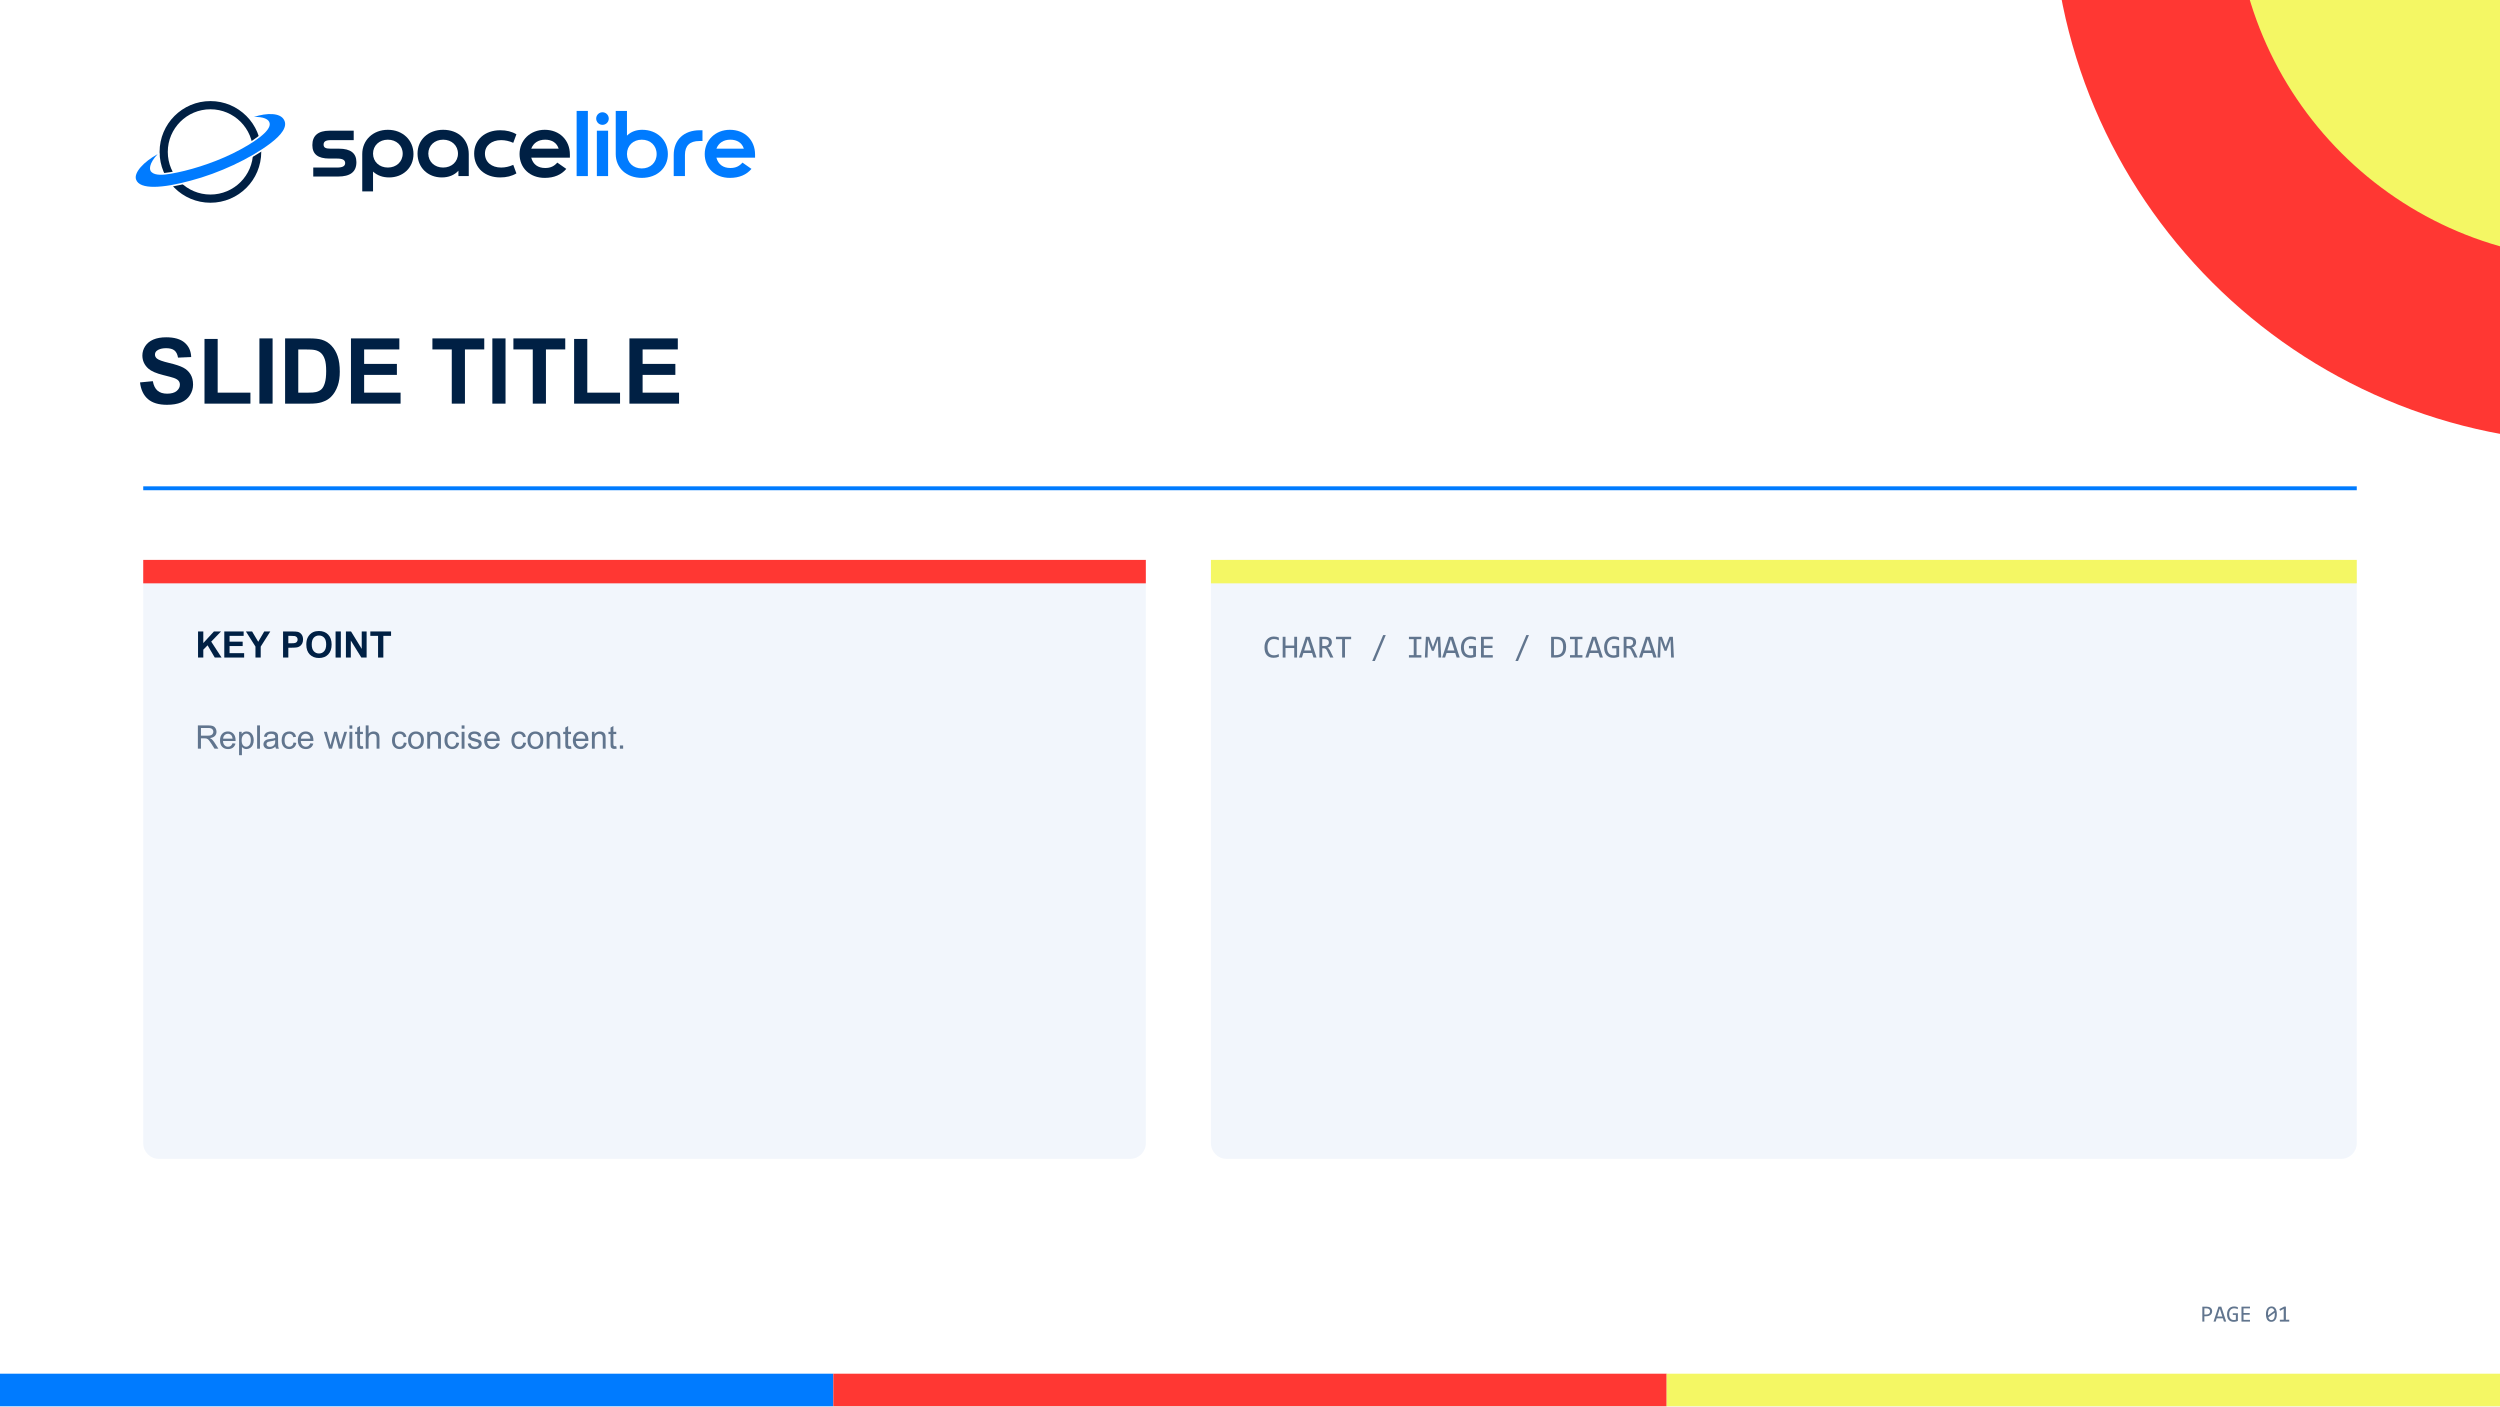
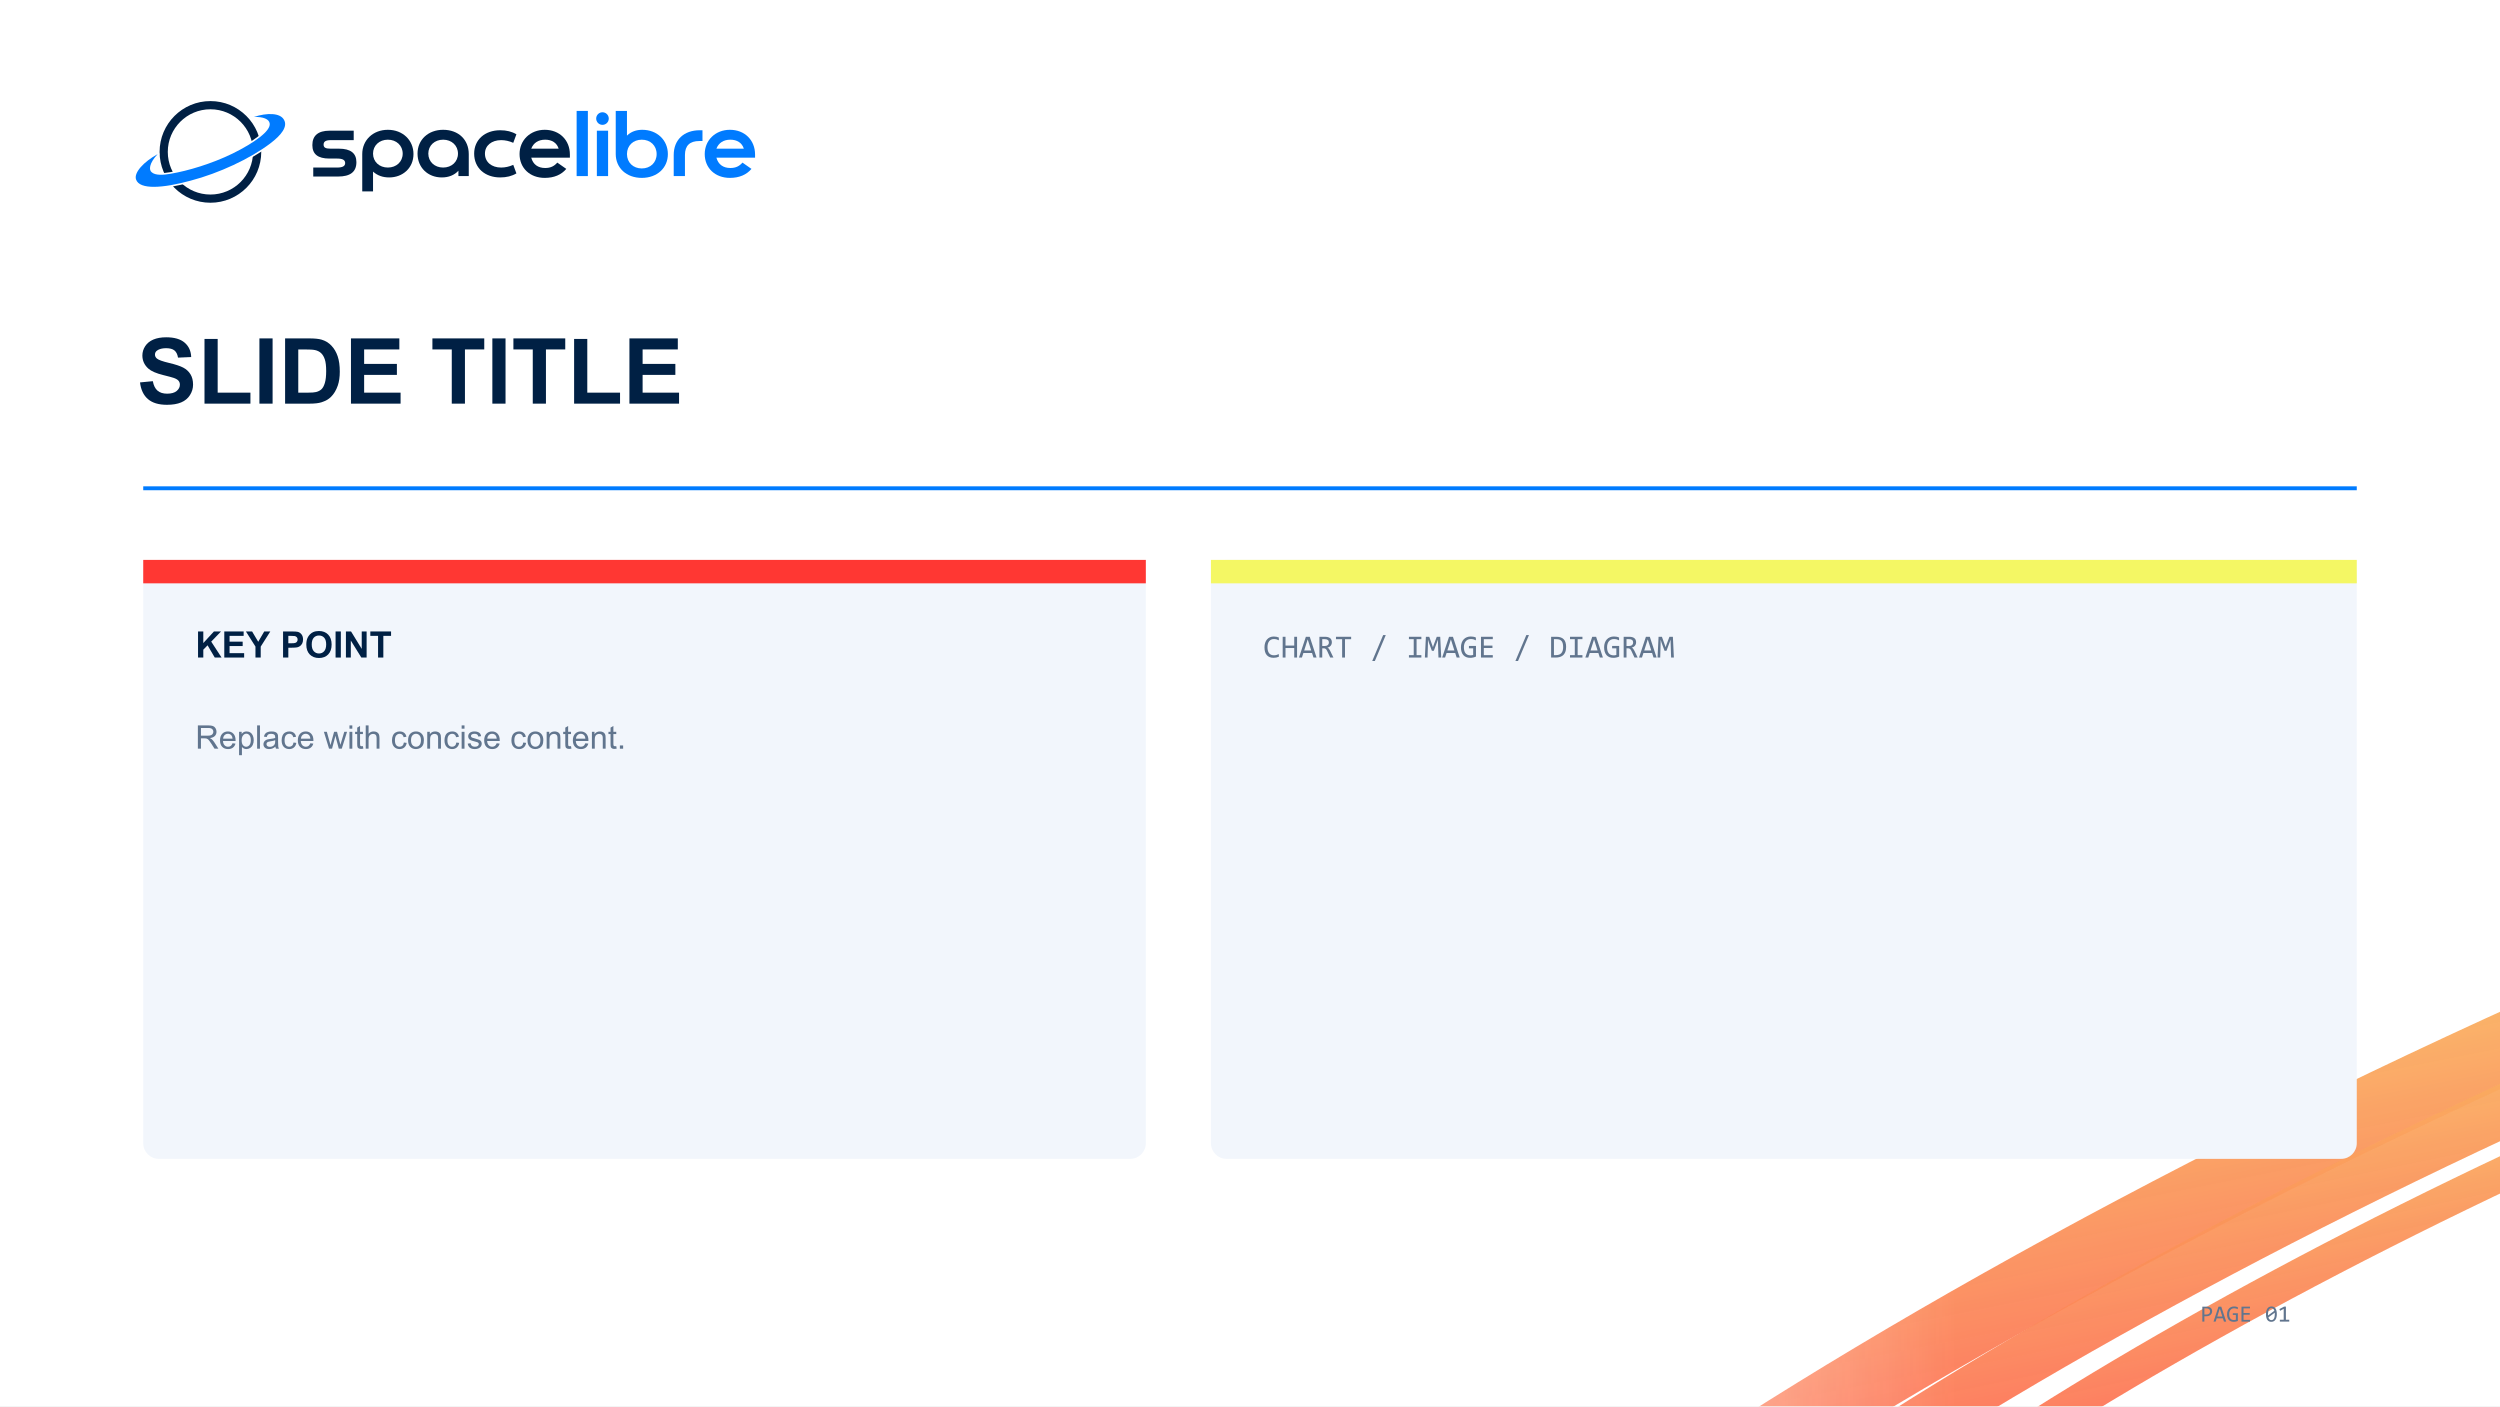
<svg xmlns="http://www.w3.org/2000/svg" width="1920" height="1080" viewBox="0 0 1920 1080" role="img">
  <rect x="0" y="0" width="1920" height="1080" rx="0" fill="#ffffff" />
-   <g id="application-color-system" data-application-colors="primary secondary accent">
-     <circle fill="#FF3733" data-color-role="secondary" cx="1996.8" cy="-81.0" r="421.2" />
-     <circle fill="#F4F764" data-color-role="accent" cx="1996.8" cy="-81.0" r="280.8" />
-     <rect fill="#007BFF" data-color-role="primary" x="0.0" y="1055.0" width="640.0" height="25" />
-     <rect fill="#FF3733" data-color-role="secondary" x="640.0" y="1055.0" width="640.0" height="25" />
-     <rect fill="#F4F764" data-color-role="accent" x="1280.0" y="1055.0" width="640.0" height="25" />
+   <g id="application-color-system" mask="url(#flow-presentation-content-1920x1080-mask)" data-composition="continuous-feathered" opacity=".90">
+     <ellipse cx="2092.8" cy="1036.8" rx="1267.2" ry="280.8" fill="none" stroke="url(#flow-presentation-content-1920x1080)" stroke-width="54.0" transform="rotate(-24 2092.8 1036.8)" stroke-linecap="round" />
+     <ellipse cx="2092.8" cy="1036.8" rx="1084.8" ry="237.6" fill="none" stroke="url(#flow-presentation-content-1920x1080)" stroke-width="39.96" transform="rotate(-24 2092.8 1036.8)" stroke-linecap="round" />
+     <ellipse cx="2092.8" cy="1036.8" rx="902.4" ry="194.4" fill="none" stroke="url(#flow-presentation-content-1920x1080)" stroke-width="25.92" transform="rotate(-24 2092.8 1036.8)" stroke-linecap="round" />
  </g>
  <g transform="translate(85 60) scale(0.6296296)" opacity="1">
    <defs>
      <mask id="l90-occlusion" maskUnits="userSpaceOnUse" x="450" y="180" width="650" height="450" style="mask-type:luminance">
        <rect x="450" y="180" width="650" height="450" fill="white" />
        <path d="M581.927 413.073 C549.927 447.073 548.927 472.073 560.927 480.073 C573.927 491.073 600.927 490.073 628.927 485.073 C693.927 474.073 779.927 448.073 855.927 411.073 C936.927 371.073 995.927 328.073 991.927 301.073 C989.927 285.073 968.927 276.073 933.927 277.073 C982.927 261.073 1029.927 262.073 1043.927 287.073 C1058.927 312.073 1034.927 343.073 993.927 374.073 C919.927 430.073 805.927 483.073 702.927 510.073 C600.927 538.073 515.927 544.073 502.927 506.073 C493.927 481.073 530.927 441.073 581.927 413.073 Z" fill="black" stroke="black" stroke-width="12" stroke-linejoin="round" />
      </mask>
    </defs>
    <g transform="translate(28 28) scale(.333333) translate(-494 -219)">
      <circle cx="775" cy="405" r="171" fill="none" stroke="#002044" stroke-width="30" mask="url(#l90-occlusion)" data-stroke-role="planet" />
      <path d="M581.927 413.073 C549.927 447.073 548.927 472.073 560.927 480.073 C573.927 491.073 600.927 490.073 628.927 485.073 C693.927 474.073 779.927 448.073 855.927 411.073 C936.927 371.073 995.927 328.073 991.927 301.073 C989.927 285.073 968.927 276.073 933.927 277.073 C982.927 261.073 1029.927 262.073 1043.927 287.073 C1058.927 312.073 1034.927 343.073 993.927 374.073 C919.927 430.073 805.927 483.073 702.927 510.073 C600.927 538.073 515.927 544.073 502.927 506.073 C493.927 481.073 530.927 441.073 581.927 413.073 Z" fill="#007bff" />
    </g>
    <g transform="translate(246 40) scale(.548223) translate(-275 -643)">
      <path d="M367 687 L313 687 C288 687 275 698 275 719 C275 739 287 749 313 749 L330 749 C342 749 348 752 348 759 C348 766 342 769 330 769 L277 769 L277 789 L332 789 C359 789 373 779 373 757 C373 737 360 727 334 727 L316 727 C305 727 300 725 300 718 C300 711 305 708 316 708 L367 708 Z" fill="#002044" />
      <path d="M386 822 L386 739 C386 708 410 685 443 685 C476 685 500 708 500 739 C500 770 476 791 446 791 C432 791 420 787 410 778 L410 822 Z M443 707 C424 707 410 720 410 738 C410 756 424 769 443 769 C462 769 476 756 476 738 C476 720 462 707 443 707 Z" fill="#002044" fill-rule="evenodd" />
      <path d="M623 788 L600 788 L600 776 C591 786 578 791 563 791 C532 791 509 769 509 738 C509 707 533 685 566 685 C600 685 623 707 623 739 Z M566 707 C547 707 533 720 533 738 C533 756 547 769 566 769 C585 769 599 756 599 738 C599 720 585 707 566 707 Z" fill="#002044" fill-rule="evenodd" />
      <path d="M729 695 L722 714 C713 710 704 708 695 708 C674 708 659 720 659 738 C659 757 674 769 695 769 C704 769 713 767 722 763 L729 782 C719 788 707 791 693 791 C659 791 635 770 635 738 C635 707 659 686 693 686 C707 686 719 689 729 695 Z" fill="#002044" />
      <path d="M848 747 L762 747 C766 762 777 770 793 770 C805 770 813 766 820 758 L840 772 C829 785 813 792 792 792 C759 792 736 770 736 739 C736 708 760 685 792 685 C825 685 848 708 848 740 Z M762 727 L823 727 C819 714 808 707 793 707 C778 707 767 714 762 727 Z" fill="#002044" fill-rule="evenodd" />
      <path d="M863 643 L888 643 L888 788 L863 788 Z M908 687 L933 687 L933 788 L908 788 Z" fill="#007bff" />
      <path d="M934.5 660 C934.5 667.732 928.232 674 920.5 674 C912.768 674 906.5 667.732 906.5 660 C906.5 652.268 912.768 646 920.5 646 C928.232 646 934.5 652.268 934.5 660 Z" fill="#007bff" />
      <path d="M950 643 L975 643 L975 698 C984 689 996 685 1009 685 C1042 685 1066 708 1066 739 C1066 770 1042 792 1008 792 C974 792 950 770 950 739 Z M1008 707 C989 707 975 720 975 739 C975 758 989 771 1008 771 C1027 771 1041 758 1041 739 C1041 720 1027 707 1008 707 Z" fill="#007bff" fill-rule="evenodd" />
      <path d="M1079 788 L1079 741 C1079 707 1102 686 1137 686 L1143 686 L1143 710 L1136 710 C1115 710 1104 720 1104 741 L1104 788 Z" fill="#007bff" />
      <path d="M1260 747 L1174 747 C1178 762 1189 770 1205 770 C1217 770 1225 766 1232 758 L1252 772 C1241 785 1225 792 1204 792 C1171 792 1148 770 1148 739 C1148 708 1172 685 1204 685 C1237 685 1260 708 1260 740 Z M1174 727 L1235 727 C1231 714 1220 707 1205 707 C1190 707 1179 714 1174 727 Z" fill="#007bff" fill-rule="evenodd" />
    </g>
  </g>
  <g aria-label="SLIDE TITLE" fill="#002044" transform="translate(105 310) scale(0.03417969 -0.03417969)">
    <path d="M74 477 362 505Q388 360 467.5 292.0Q547 224 682 224Q825 224 897.5 284.5Q970 345 970 426Q970 478 939.5 514.5Q909 551 833 578Q781 596 596 642Q358 701 262 787Q127 908 127 1082Q127 1194 190.5 1291.5Q254 1389 373.5 1440.0Q493 1491 662 1491Q938 1491 1077.5 1370.0Q1217 1249 1224 1047L928 1034Q909 1147 846.5 1196.5Q784 1246 659 1246Q530 1246 457 1193Q410 1159 410 1102Q410 1050 454 1013Q510 966 726.0 915.0Q942 864 1045.5 809.5Q1149 755 1207.5 660.5Q1266 566 1266 427Q1266 301 1196.0 191.0Q1126 81 998.0 27.5Q870 -26 679 -26Q401 -26 252.0 102.5Q103 231 74 477Z" transform="translate(0.000 0)" />
    <path d="M157 0V1454H453V247H1189V0Z" transform="translate(1366.000 0)" />
    <path d="M140 0V1466H436V0Z" transform="translate(2617.000 0)" />
    <path d="M148 1466H689Q872 1466 968 1438Q1097 1400 1189.0 1303.0Q1281 1206 1329.0 1065.5Q1377 925 1377 719Q1377 538 1332 407Q1277 247 1175 148Q1098 73 967 31Q869 0 705 0H148ZM444 1218V247H665Q789 247 844 261Q916 279 963.5 322.0Q1011 365 1041.0 463.5Q1071 562 1071 732Q1071 902 1041.0 993.0Q1011 1084 957.0 1135.0Q903 1186 820 1204Q758 1218 577 1218Z" transform="translate(3186.000 0)" />
    <path d="M149 0V1466H1236V1218H445V893H1181V646H445V247H1264V0Z" transform="translate(4665.000 0)" />
    <path d="M479 0V1218H44V1466H1209V1218H775V0Z" transform="translate(6600.000 0)" />
    <path d="M140 0V1466H436V0Z" transform="translate(7851.000 0)" />
    <path d="M479 0V1218H44V1466H1209V1218H775V0Z" transform="translate(8420.000 0)" />
    <path d="M157 0V1454H453V247H1189V0Z" transform="translate(9671.000 0)" />
    <path d="M149 0V1466H1236V1218H445V893H1181V646H445V247H1264V0Z" transform="translate(10922.000 0)" />
  </g>
  <path d="M110 375L1810 375" fill="none" stroke="#007BFF" stroke-width="3" />
  <rect x="110" y="430" width="770" height="460" rx="12" fill="#F2F6FC" />
  <rect fill="#FF3733" data-color-role="secondary" x="110" y="430" width="770" height="18" />
  <rect x="930" y="430" width="880" height="460" rx="12" fill="#F2F6FC" />
  <rect fill="#F4F764" data-color-role="accent" x="930" y="430" width="880" height="18" />
  <g aria-label="KEY POINT" fill="#002044" transform="translate(150 505) scale(0.01367188 -0.01367188)">
    <path d="M153 0V1466H449V815L1047 1466H1445L893 895L1475 0H1092L689 688L449 443V0Z" transform="translate(0.000 0)" />
    <path d="M149 0V1466H1236V1218H445V893H1181V646H445V247H1264V0Z" transform="translate(1479.000 0)" />
    <path d="M534 0V617L-3 1466H344L689 886L1027 1466H1368L829 615V0Z" transform="translate(2845.000 0)" />
    <path d="M149 0V1466H624Q894 1466 976 1444Q1102 1411 1187.0 1300.5Q1272 1190 1272 1015Q1272 880 1223.0 788.0Q1174 696 1098.5 643.5Q1023 591 945 574Q839 553 638 553H445V0ZM445 1218V802H607Q782 802 841.0 825.0Q900 848 933.5 897.0Q967 946 967 1011Q967 1091 920.0 1143.0Q873 1195 801 1208Q748 1218 588 1218Z" transform="translate(4780.000 0)" />
    <path d="M89 724Q89 948 156 1100Q206 1212 292.5 1301.0Q379 1390 482 1433Q619 1491 798 1491Q1122 1491 1316.5 1290.0Q1511 1089 1511 731Q1511 376 1318.0 175.5Q1125 -25 802 -25Q475 -25 282.0 174.5Q89 374 89 724ZM394 734Q394 485 509.0 356.5Q624 228 801 228Q978 228 1091.5 355.5Q1205 483 1205 738Q1205 990 1094.5 1114.0Q984 1238 801 1238Q618 1238 506.0 1112.5Q394 987 394 734Z" transform="translate(6146.000 0)" />
    <path d="M140 0V1466H436V0Z" transform="translate(7739.000 0)" />
    <path d="M152 0V1466H440L1040 487V1466H1315V0H1018L427 956V0Z" transform="translate(8308.000 0)" />
    <path d="M479 0V1218H44V1466H1209V1218H775V0Z" transform="translate(9787.000 0)" />
  </g>
  <g aria-label="Replace with concise content." fill="#61758E" transform="translate(150 575) scale(0.01220703 -0.01220703)">
    <path d="M161 0V1466H811Q1007 1466 1109.0 1426.5Q1211 1387 1272.0 1287.0Q1333 1187 1333 1066Q1333 910 1232.0 803.0Q1131 696 920 667Q997 630 1037 594Q1122 516 1198 399L1453 0H1209L1015 305Q930 437 875.0 507.0Q820 577 776.5 605.0Q733 633 688 644Q655 651 580 651H355V0ZM355 819H772Q905 819 980.0 846.5Q1055 874 1094.0 934.5Q1133 995 1133 1066Q1133 1170 1057.5 1237.0Q982 1304 819 1304H355Z" transform="translate(0.000 0)" />
    <path d="M862 342 1048 319Q1004 156 885.0 66.0Q766 -24 581 -24Q348 -24 211.5 119.5Q75 263 75 522Q75 790 213.0 938.0Q351 1086 571 1086Q784 1086 919.0 941.0Q1054 796 1054 533Q1054 517 1053 485H261Q271 310 360.0 217.0Q449 124 582 124Q681 124 751.0 176.0Q821 228 862 342ZM271 633H864Q852 767 796 834Q710 938 573 938Q449 938 364.5 855.0Q280 772 271 633Z" transform="translate(1479.000 0)" />
    <path d="M135 -407V1062H299V924Q357 1005 430.0 1045.5Q503 1086 607 1086Q743 1086 847.0 1016.0Q951 946 1004.0 818.5Q1057 691 1057 539Q1057 376 998.5 245.5Q940 115 828.5 45.5Q717 -24 594 -24Q504 -24 432.5 14.0Q361 52 315 110V-407ZM298 525Q298 320 381.0 222.0Q464 124 582 124Q702 124 787.5 225.5Q873 327 873 540Q873 743 789.5 844.0Q706 945 590 945Q475 945 386.5 837.5Q298 730 298 525Z" transform="translate(2618.000 0)" />
    <path d="M131 0V1466H311V0Z" transform="translate(3757.000 0)" />
    <path d="M828 131Q728 46 635.5 11.0Q543 -24 437 -24Q262 -24 168.0 61.5Q74 147 74 280Q74 358 109.5 422.5Q145 487 202.5 526.0Q260 565 332 585Q385 599 492 612Q710 638 813 674Q814 711 814 721Q814 831 763 876Q694 937 558 937Q431 937 370.5 892.5Q310 848 281 735L105 759Q129 872 184.0 941.5Q239 1011 343.0 1048.5Q447 1086 584 1086Q720 1086 805.0 1054.0Q890 1022 930.0 973.5Q970 925 986 851Q995 805 995 685V445Q995 194 1006.5 127.5Q1018 61 1052 0H864Q836 56 828 131ZM813 533Q715 493 519 465Q408 449 362.0 429.0Q316 409 291.0 370.5Q266 332 266 285Q266 213 320.5 165.0Q375 117 480 117Q584 117 665.0 162.5Q746 208 784 287Q813 348 813 467Z" transform="translate(4212.000 0)" />
    <path d="M828 389 1005 366Q976 183 856.5 79.5Q737 -24 563 -24Q345 -24 212.5 118.5Q80 261 80 527Q80 699 137.0 828.0Q194 957 310.5 1021.5Q427 1086 564 1086Q737 1086 847.0 998.5Q957 911 988 750L813 723Q788 830 724.5 884.0Q661 938 571 938Q435 938 350.0 840.5Q265 743 265 532Q265 318 347.0 221.0Q429 124 561 124Q667 124 738.0 189.0Q809 254 828 389Z" transform="translate(5351.000 0)" />
    <path d="M862 342 1048 319Q1004 156 885.0 66.0Q766 -24 581 -24Q348 -24 211.5 119.5Q75 263 75 522Q75 790 213.0 938.0Q351 1086 571 1086Q784 1086 919.0 941.0Q1054 796 1054 533Q1054 517 1053 485H261Q271 310 360.0 217.0Q449 124 582 124Q681 124 751.0 176.0Q821 228 862 342ZM271 633H864Q852 767 796 834Q710 938 573 938Q449 938 364.5 855.0Q280 772 271 633Z" transform="translate(6375.000 0)" />
    <path d="M331 0 6 1062H192L361 449L424 221Q428 238 479 440L648 1062H833L992 446L1045 243L1106 448L1288 1062H1463L1131 0H944L775 636L734 817L519 0Z" transform="translate(8083.000 0)" />
    <path d="M136 1259V1466H316V1259ZM136 0V1062H316V0Z" transform="translate(9562.000 0)" />
    <path d="M528 161 554 2Q478 -14 418 -14Q320 -14 266.0 17.0Q212 48 190.0 98.5Q168 149 168 311V922H36V1062H168V1325L347 1433V1062H528V922H347V301Q347 224 356.5 202.0Q366 180 387.5 167.0Q409 154 449 154Q479 154 528 161Z" transform="translate(10017.000 0)" />
    <path d="M135 0V1466H315V940Q441 1086 633 1086Q751 1086 838.0 1039.5Q925 993 962.5 911.0Q1000 829 1000 673V0H820V673Q820 808 761.5 869.5Q703 931 596 931Q516 931 445.5 889.5Q375 848 345.0 777.0Q315 706 315 581V0Z" transform="translate(10586.000 0)" />
    <path d="M828 389 1005 366Q976 183 856.5 79.5Q737 -24 563 -24Q345 -24 212.5 118.5Q80 261 80 527Q80 699 137.0 828.0Q194 957 310.5 1021.5Q427 1086 564 1086Q737 1086 847.0 998.5Q957 911 988 750L813 723Q788 830 724.5 884.0Q661 938 571 938Q435 938 350.0 840.5Q265 743 265 532Q265 318 347.0 221.0Q429 124 561 124Q667 124 738.0 189.0Q809 254 828 389Z" transform="translate(12294.000 0)" />
    <path d="M68 531Q68 826 232 968Q369 1086 566 1086Q785 1086 924.0 942.5Q1063 799 1063 546Q1063 341 1001.5 223.5Q940 106 822.5 41.0Q705 -24 566 -24Q343 -24 205.5 119.0Q68 262 68 531ZM253 531Q253 327 342.0 225.5Q431 124 566 124Q700 124 789.0 226.0Q878 328 878 537Q878 734 788.5 835.5Q699 937 566 937Q431 937 342.0 836.0Q253 735 253 531Z" transform="translate(13318.000 0)" />
    <path d="M135 0V1062H297V911Q414 1086 635 1086Q731 1086 811.5 1051.5Q892 1017 932.0 961.0Q972 905 988 828Q998 778 998 653V0H818V646Q818 756 797.0 810.5Q776 865 722.5 897.5Q669 930 597 930Q482 930 398.5 857.0Q315 784 315 580V0Z" transform="translate(14457.000 0)" />
    <path d="M828 389 1005 366Q976 183 856.5 79.5Q737 -24 563 -24Q345 -24 212.5 118.5Q80 261 80 527Q80 699 137.0 828.0Q194 957 310.5 1021.5Q427 1086 564 1086Q737 1086 847.0 998.5Q957 911 988 750L813 723Q788 830 724.5 884.0Q661 938 571 938Q435 938 350.0 840.5Q265 743 265 532Q265 318 347.0 221.0Q429 124 561 124Q667 124 738.0 189.0Q809 254 828 389Z" transform="translate(15596.000 0)" />
    <path d="M136 1259V1466H316V1259ZM136 0V1062H316V0Z" transform="translate(16620.000 0)" />
    <path d="M63 317 241 345Q256 238 324.5 181.0Q393 124 516 124Q640 124 700.0 174.5Q760 225 760 293Q760 354 707 389Q670 413 523 450Q325 500 248.5 536.5Q172 573 132.5 637.5Q93 702 93 780Q93 851 125.5 911.5Q158 972 214 1012Q256 1043 328.5 1064.5Q401 1086 484 1086Q609 1086 703.5 1050.0Q798 1014 843.0 952.5Q888 891 905 788L729 764Q717 846 659.5 892.0Q602 938 497 938Q373 938 320.0 897.0Q267 856 267 801Q267 766 289 738Q311 709 358 690Q385 680 517 644Q708 593 783.5 560.5Q859 528 902.0 466.0Q945 404 945 312Q945 222 892.5 142.5Q840 63 741.0 19.5Q642 -24 517 -24Q310 -24 201.5 62.0Q93 148 63 317Z" transform="translate(17075.000 0)" />
    <path d="M862 342 1048 319Q1004 156 885.0 66.0Q766 -24 581 -24Q348 -24 211.5 119.5Q75 263 75 522Q75 790 213.0 938.0Q351 1086 571 1086Q784 1086 919.0 941.0Q1054 796 1054 533Q1054 517 1053 485H261Q271 310 360.0 217.0Q449 124 582 124Q681 124 751.0 176.0Q821 228 862 342ZM271 633H864Q852 767 796 834Q710 938 573 938Q449 938 364.5 855.0Q280 772 271 633Z" transform="translate(18099.000 0)" />
    <path d="M828 389 1005 366Q976 183 856.5 79.5Q737 -24 563 -24Q345 -24 212.5 118.5Q80 261 80 527Q80 699 137.0 828.0Q194 957 310.5 1021.5Q427 1086 564 1086Q737 1086 847.0 998.5Q957 911 988 750L813 723Q788 830 724.5 884.0Q661 938 571 938Q435 938 350.0 840.5Q265 743 265 532Q265 318 347.0 221.0Q429 124 561 124Q667 124 738.0 189.0Q809 254 828 389Z" transform="translate(19807.000 0)" />
    <path d="M68 531Q68 826 232 968Q369 1086 566 1086Q785 1086 924.0 942.5Q1063 799 1063 546Q1063 341 1001.5 223.5Q940 106 822.5 41.0Q705 -24 566 -24Q343 -24 205.5 119.0Q68 262 68 531ZM253 531Q253 327 342.0 225.5Q431 124 566 124Q700 124 789.0 226.0Q878 328 878 537Q878 734 788.5 835.5Q699 937 566 937Q431 937 342.0 836.0Q253 735 253 531Z" transform="translate(20831.000 0)" />
    <path d="M135 0V1062H297V911Q414 1086 635 1086Q731 1086 811.5 1051.5Q892 1017 932.0 961.0Q972 905 988 828Q998 778 998 653V0H818V646Q818 756 797.0 810.5Q776 865 722.5 897.5Q669 930 597 930Q482 930 398.5 857.0Q315 784 315 580V0Z" transform="translate(21970.000 0)" />
    <path d="M528 161 554 2Q478 -14 418 -14Q320 -14 266.0 17.0Q212 48 190.0 98.5Q168 149 168 311V922H36V1062H168V1325L347 1433V1062H528V922H347V301Q347 224 356.5 202.0Q366 180 387.5 167.0Q409 154 449 154Q479 154 528 161Z" transform="translate(23109.000 0)" />
    <path d="M862 342 1048 319Q1004 156 885.0 66.0Q766 -24 581 -24Q348 -24 211.5 119.5Q75 263 75 522Q75 790 213.0 938.0Q351 1086 571 1086Q784 1086 919.0 941.0Q1054 796 1054 533Q1054 517 1053 485H261Q271 310 360.0 217.0Q449 124 582 124Q681 124 751.0 176.0Q821 228 862 342ZM271 633H864Q852 767 796 834Q710 938 573 938Q449 938 364.5 855.0Q280 772 271 633Z" transform="translate(23678.000 0)" />
    <path d="M135 0V1062H297V911Q414 1086 635 1086Q731 1086 811.5 1051.5Q892 1017 932.0 961.0Q972 905 988 828Q998 778 998 653V0H818V646Q818 756 797.0 810.5Q776 865 722.5 897.5Q669 930 597 930Q482 930 398.5 857.0Q315 784 315 580V0Z" transform="translate(24817.000 0)" />
    <path d="M528 161 554 2Q478 -14 418 -14Q320 -14 266.0 17.0Q212 48 190.0 98.5Q168 149 168 311V922H36V1062H168V1325L347 1433V1062H528V922H347V301Q347 224 356.5 202.0Q366 180 387.5 167.0Q409 154 449 154Q479 154 528 161Z" transform="translate(25956.000 0)" />
    <path d="M186 0V205H391V0Z" transform="translate(26525.000 0)" />
  </g>
  <g aria-label="CHART / IMAGE / DIAGRAM" fill="#61758E" transform="translate(970 505) scale(0.01220703 -0.01220703)">
    <path d="M995 49Q838 -16 666 -16Q389 -16 240.5 149.5Q92 315 92 639Q92 796 133.0 923.0Q174 1050 250.0 1138.5Q326 1227 434.0 1275.0Q542 1323 676 1323Q767 1323 845.0 1307.5Q923 1292 995 1260V1085Q924 1124 848.0 1144.5Q772 1165 682 1165Q590 1165 515.5 1130.5Q441 1096 389.0 1030.5Q337 965 309.0 870.5Q281 776 281 655Q281 401 384.0 272.0Q487 143 686 143Q770 143 847.0 162.5Q924 182 995 217Z" transform="translate(0.000 0)" />
    <path d="M1016 0H838V600H289V0H111V1307H289V754H838V1307H1016Z" transform="translate(1126.000 0)" />
    <path d="M1116 0H922L831 285H287L195 0H10L444 1307H688ZM780 444 559 1143 338 444Z" transform="translate(2252.000 0)" />
    <path d="M1051 0H850L655 418Q633 466 610.0 497.5Q587 529 560.5 547.5Q534 566 502.5 574.0Q471 582 432 582H348V0H170V1307H520Q634 1307 716.0 1282.0Q798 1257 850.5 1212.0Q903 1167 927.5 1103.5Q952 1040 952 963Q952 902 934.0 847.5Q916 793 880.5 748.5Q845 704 792.5 671.5Q740 639 672 623Q727 604 765.5 556.5Q804 509 844 430ZM766 948Q766 1053 700.5 1105.0Q635 1157 516 1157H348V725H492Q555 725 605.5 739.5Q656 754 691.5 782.5Q727 811 746.5 852.5Q766 894 766 948Z" transform="translate(3378.000 0)" />
    <path d="M1040 1155H653V0H473V1155H86V1307H1040Z" transform="translate(4504.000 0)" />
    <path d="M967 1413 281 -215H115L801 1413Z" transform="translate(6756.000 0)" />
    <path d="M473 1157H172V1307H954V1157H653V152H954V0H172V152H473Z" transform="translate(9008.000 0)" />
    <path d="M1077 0H903L877 815L866 1128L805 946L612 426H489L305 926L244 1128L240 801L217 0H49L113 1307H324L500 815L557 649L612 815L797 1307H1014Z" transform="translate(10134.000 0)" />
    <path d="M1116 0H922L831 285H287L195 0H10L444 1307H688ZM780 444 559 1143 338 444Z" transform="translate(11260.000 0)" />
    <path d="M1006 1083Q933 1122 856.0 1143.5Q779 1165 688 1165Q584 1165 503.0 1128.0Q422 1091 366.5 1023.5Q311 956 281.5 861.0Q252 766 252 651Q252 531 276.0 436.0Q300 341 351.0 275.0Q402 209 481.5 174.0Q561 139 672 139Q691 139 713.0 141.0Q735 143 757.0 146.5Q779 150 799.5 155.0Q820 160 836 166V582H569V729H1012V61Q971 42 925.5 27.0Q880 12 832.5 2.0Q785 -8 738.0 -13.0Q691 -18 647 -18Q513 -18 405.5 24.0Q298 66 222.5 148.5Q147 231 106.5 354.0Q66 477 66 639Q66 800 111.0 927.5Q156 1055 237.5 1143.5Q319 1232 433.5 1278.5Q548 1325 686 1325Q774 1325 853.5 1309.5Q933 1294 1006 1260Z" transform="translate(12386.000 0)" />
    <path d="M944 0H201V1307H944V1157H379V752H922V602H379V152H944Z" transform="translate(13512.000 0)" />
    <path d="M967 1413 281 -215H115L801 1413Z" transform="translate(15764.000 0)" />
    <path d="M1053 668Q1053 574 1038.5 488.0Q1024 402 992.0 328.0Q960 254 909.0 193.5Q858 133 784.0 90.0Q710 47 612.0 23.5Q514 0 389 0H109V1307H446Q752 1307 902.5 1149.5Q1053 992 1053 668ZM866 655Q866 794 840.0 890.0Q814 986 761.0 1045.0Q708 1104 628.0 1130.5Q548 1157 440 1157H287V154H420Q866 154 866 655Z" transform="translate(18016.000 0)" />
    <path d="M473 1157H172V1307H954V1157H653V152H954V0H172V152H473Z" transform="translate(19142.000 0)" />
    <path d="M1116 0H922L831 285H287L195 0H10L444 1307H688ZM780 444 559 1143 338 444Z" transform="translate(20268.000 0)" />
    <path d="M1006 1083Q933 1122 856.0 1143.5Q779 1165 688 1165Q584 1165 503.0 1128.0Q422 1091 366.5 1023.5Q311 956 281.5 861.0Q252 766 252 651Q252 531 276.0 436.0Q300 341 351.0 275.0Q402 209 481.5 174.0Q561 139 672 139Q691 139 713.0 141.0Q735 143 757.0 146.5Q779 150 799.5 155.0Q820 160 836 166V582H569V729H1012V61Q971 42 925.5 27.0Q880 12 832.5 2.0Q785 -8 738.0 -13.0Q691 -18 647 -18Q513 -18 405.5 24.0Q298 66 222.5 148.5Q147 231 106.5 354.0Q66 477 66 639Q66 800 111.0 927.5Q156 1055 237.5 1143.5Q319 1232 433.5 1278.5Q548 1325 686 1325Q774 1325 853.5 1309.5Q933 1294 1006 1260Z" transform="translate(21394.000 0)" />
    <path d="M1051 0H850L655 418Q633 466 610.0 497.5Q587 529 560.5 547.5Q534 566 502.5 574.0Q471 582 432 582H348V0H170V1307H520Q634 1307 716.0 1282.0Q798 1257 850.5 1212.0Q903 1167 927.5 1103.5Q952 1040 952 963Q952 902 934.0 847.5Q916 793 880.5 748.5Q845 704 792.5 671.5Q740 639 672 623Q727 604 765.5 556.5Q804 509 844 430ZM766 948Q766 1053 700.5 1105.0Q635 1157 516 1157H348V725H492Q555 725 605.5 739.5Q656 754 691.5 782.5Q727 811 746.5 852.5Q766 894 766 948Z" transform="translate(22520.000 0)" />
    <path d="M1116 0H922L831 285H287L195 0H10L444 1307H688ZM780 444 559 1143 338 444Z" transform="translate(23646.000 0)" />
    <path d="M1077 0H903L877 815L866 1128L805 946L612 426H489L305 926L244 1128L240 801L217 0H49L113 1307H324L500 815L557 649L612 815L797 1307H1014Z" transform="translate(24772.000 0)" />
  </g>
  <g aria-label="PAGE 01" fill="#61758E" transform="translate(1690 1015) scale(0.008789062 -0.008789062)">
    <path d="M1016 907Q1016 827 986.0 748.5Q956 670 893.0 608.0Q830 546 732.0 507.5Q634 469 498 469H336V0H158V1307H526Q623 1307 712.0 1285.5Q801 1264 868.5 1216.0Q936 1168 976.0 1092.0Q1016 1016 1016 907ZM831 899Q831 1025 748.5 1092.0Q666 1159 518 1159H336V621H502Q660 621 745.5 690.0Q831 759 831 899Z" transform="translate(0.000 0)" />
    <path d="M1116 0H922L831 285H287L195 0H10L444 1307H688ZM780 444 559 1143 338 444Z" transform="translate(1126.000 0)" />
    <path d="M1006 1083Q933 1122 856.0 1143.5Q779 1165 688 1165Q584 1165 503.0 1128.0Q422 1091 366.5 1023.5Q311 956 281.5 861.0Q252 766 252 651Q252 531 276.0 436.0Q300 341 351.0 275.0Q402 209 481.5 174.0Q561 139 672 139Q691 139 713.0 141.0Q735 143 757.0 146.5Q779 150 799.5 155.0Q820 160 836 166V582H569V729H1012V61Q971 42 925.5 27.0Q880 12 832.5 2.0Q785 -8 738.0 -13.0Q691 -18 647 -18Q513 -18 405.5 24.0Q298 66 222.5 148.5Q147 231 106.5 354.0Q66 477 66 639Q66 800 111.0 927.5Q156 1055 237.5 1143.5Q319 1232 433.5 1278.5Q548 1325 686 1325Q774 1325 853.5 1309.5Q933 1294 1006 1260Z" transform="translate(2252.000 0)" />
    <path d="M944 0H201V1307H944V1157H379V752H922V602H379V152H944Z" transform="translate(3378.000 0)" />
    <path d="M1038 653Q1038 503 1008.0 379.5Q978 256 917.0 167.5Q856 79 765.5 30.5Q675 -18 553 -18Q448 -18 362.0 21.5Q276 61 215.0 143.0Q154 225 121.0 352.0Q88 479 88 653Q88 803 118.5 927.0Q149 1051 209.5 1139.5Q270 1228 361.0 1276.5Q452 1325 573 1325Q678 1325 764.0 1285.5Q850 1246 911.0 1163.5Q972 1081 1005.0 954.0Q1038 827 1038 653ZM862 647Q862 681 859.5 714.5Q857 748 854 780L301 369Q316 317 339.0 273.0Q362 229 394.5 197.5Q427 166 468.5 148.5Q510 131 563 131Q631 131 686.5 164.0Q742 197 781.0 262.0Q820 327 841.0 423.5Q862 520 862 647ZM264 659Q264 628 264.5 597.0Q265 566 268 537L821 946Q806 997 783.0 1039.0Q760 1081 728.0 1111.5Q696 1142 655.0 1159.0Q614 1176 563 1176Q495 1176 439.5 1143.0Q384 1110 345.0 1044.5Q306 979 285.0 882.5Q264 786 264 659Z" transform="translate(5630.000 0)" />
    <path d="M997 0H176V162H512V1116L199 946L135 1094L551 1313H705V162H997Z" transform="translate(6756.000 0)" />
  </g>
+   <defs>
+     <linearGradient id="flow-presentation-content-1920x1080" x1="0" y1="1" x2="1" y2="0">
+       <stop offset="0%" stop-color="#007BFF" stop-opacity=".20" data-stop-role="primary" />
+       <stop offset="45%" stop-color="#FF3733" stop-opacity=".88" data-stop-role="secondary" />
+       <stop offset="100%" stop-color="#F4F764" stop-opacity="1" data-stop-role="accent" />
+     </linearGradient>
+     <linearGradient id="flow-presentation-content-1920x1080-fade" x1="0" y1="0" x2="1" y2="0">
+       <stop offset="0%" stop-color="black" />
+       <stop offset="48%" stop-color="black" />
+       <stop offset="78%" stop-color="white" />
+       <stop offset="100%" stop-color="white" />
+     </linearGradient>
+     <mask id="flow-presentation-content-1920x1080-mask" maskUnits="userSpaceOnUse" x="0" y="0" width="1920.0" height="1080.0" style="mask-type:luminance">
+       <rect width="1920.0" height="1080.0" fill="url(#flow-presentation-content-1920x1080-fade)" />
+     </mask>
+   </defs>
</svg>
